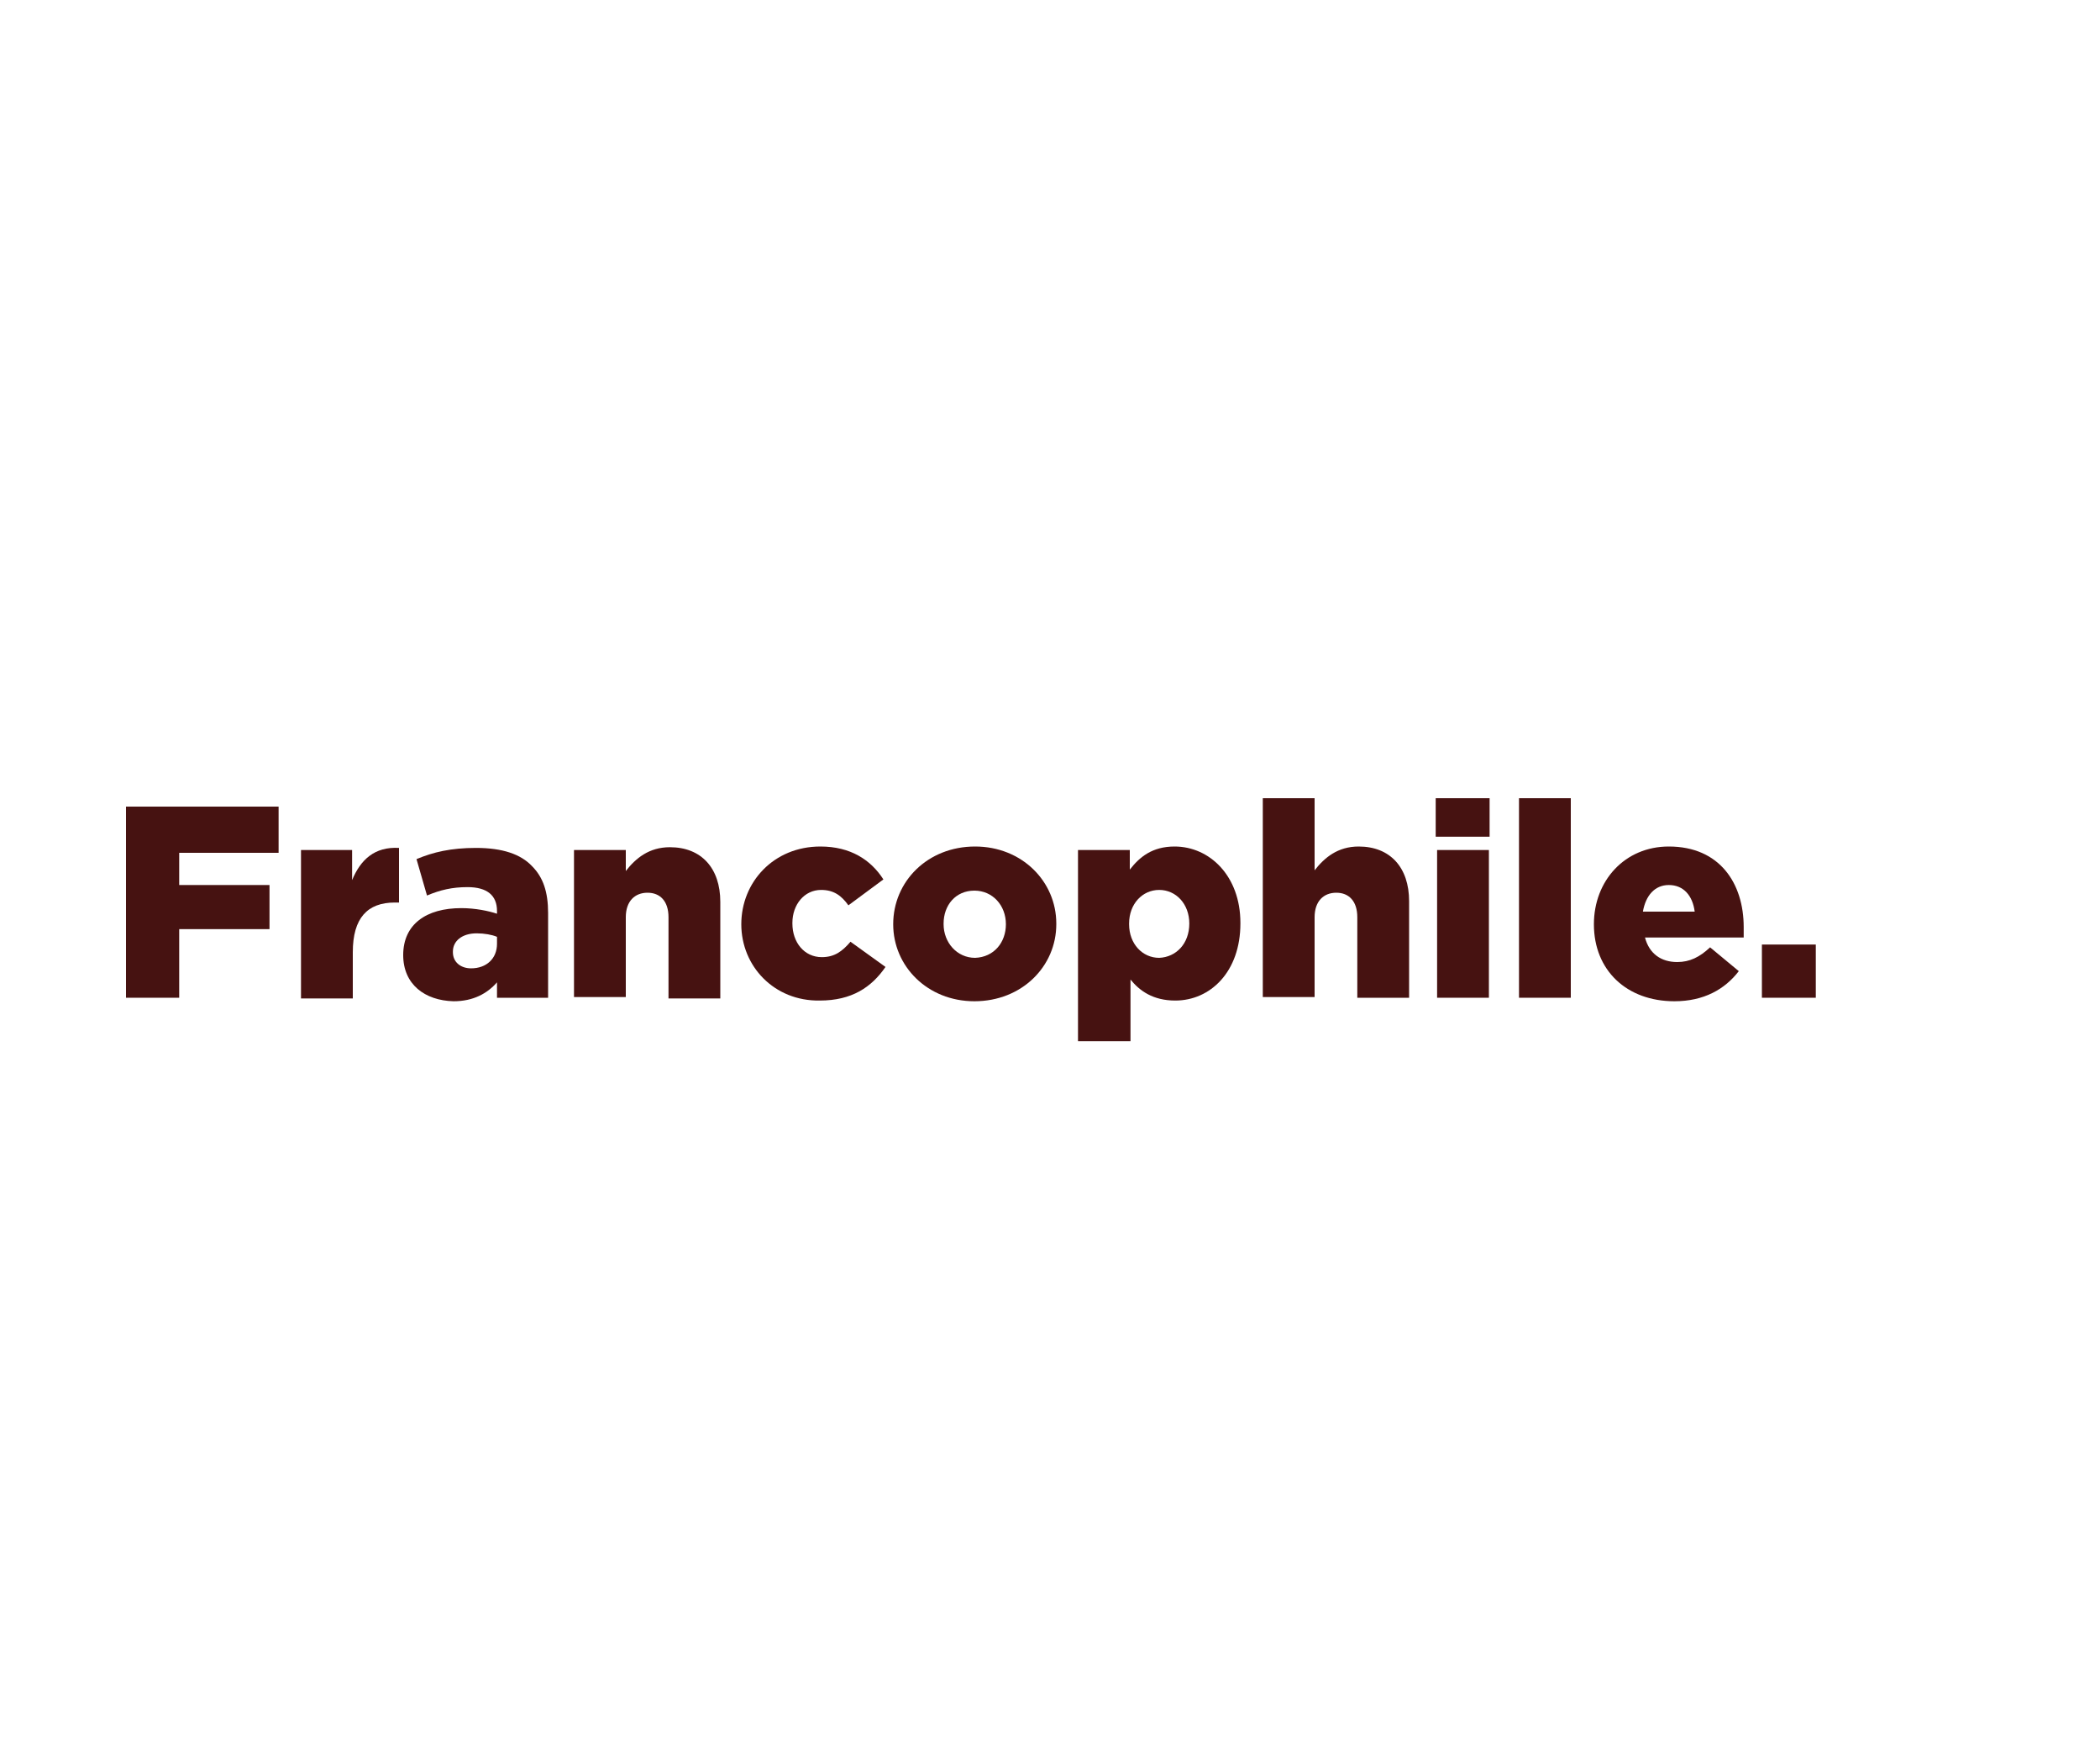
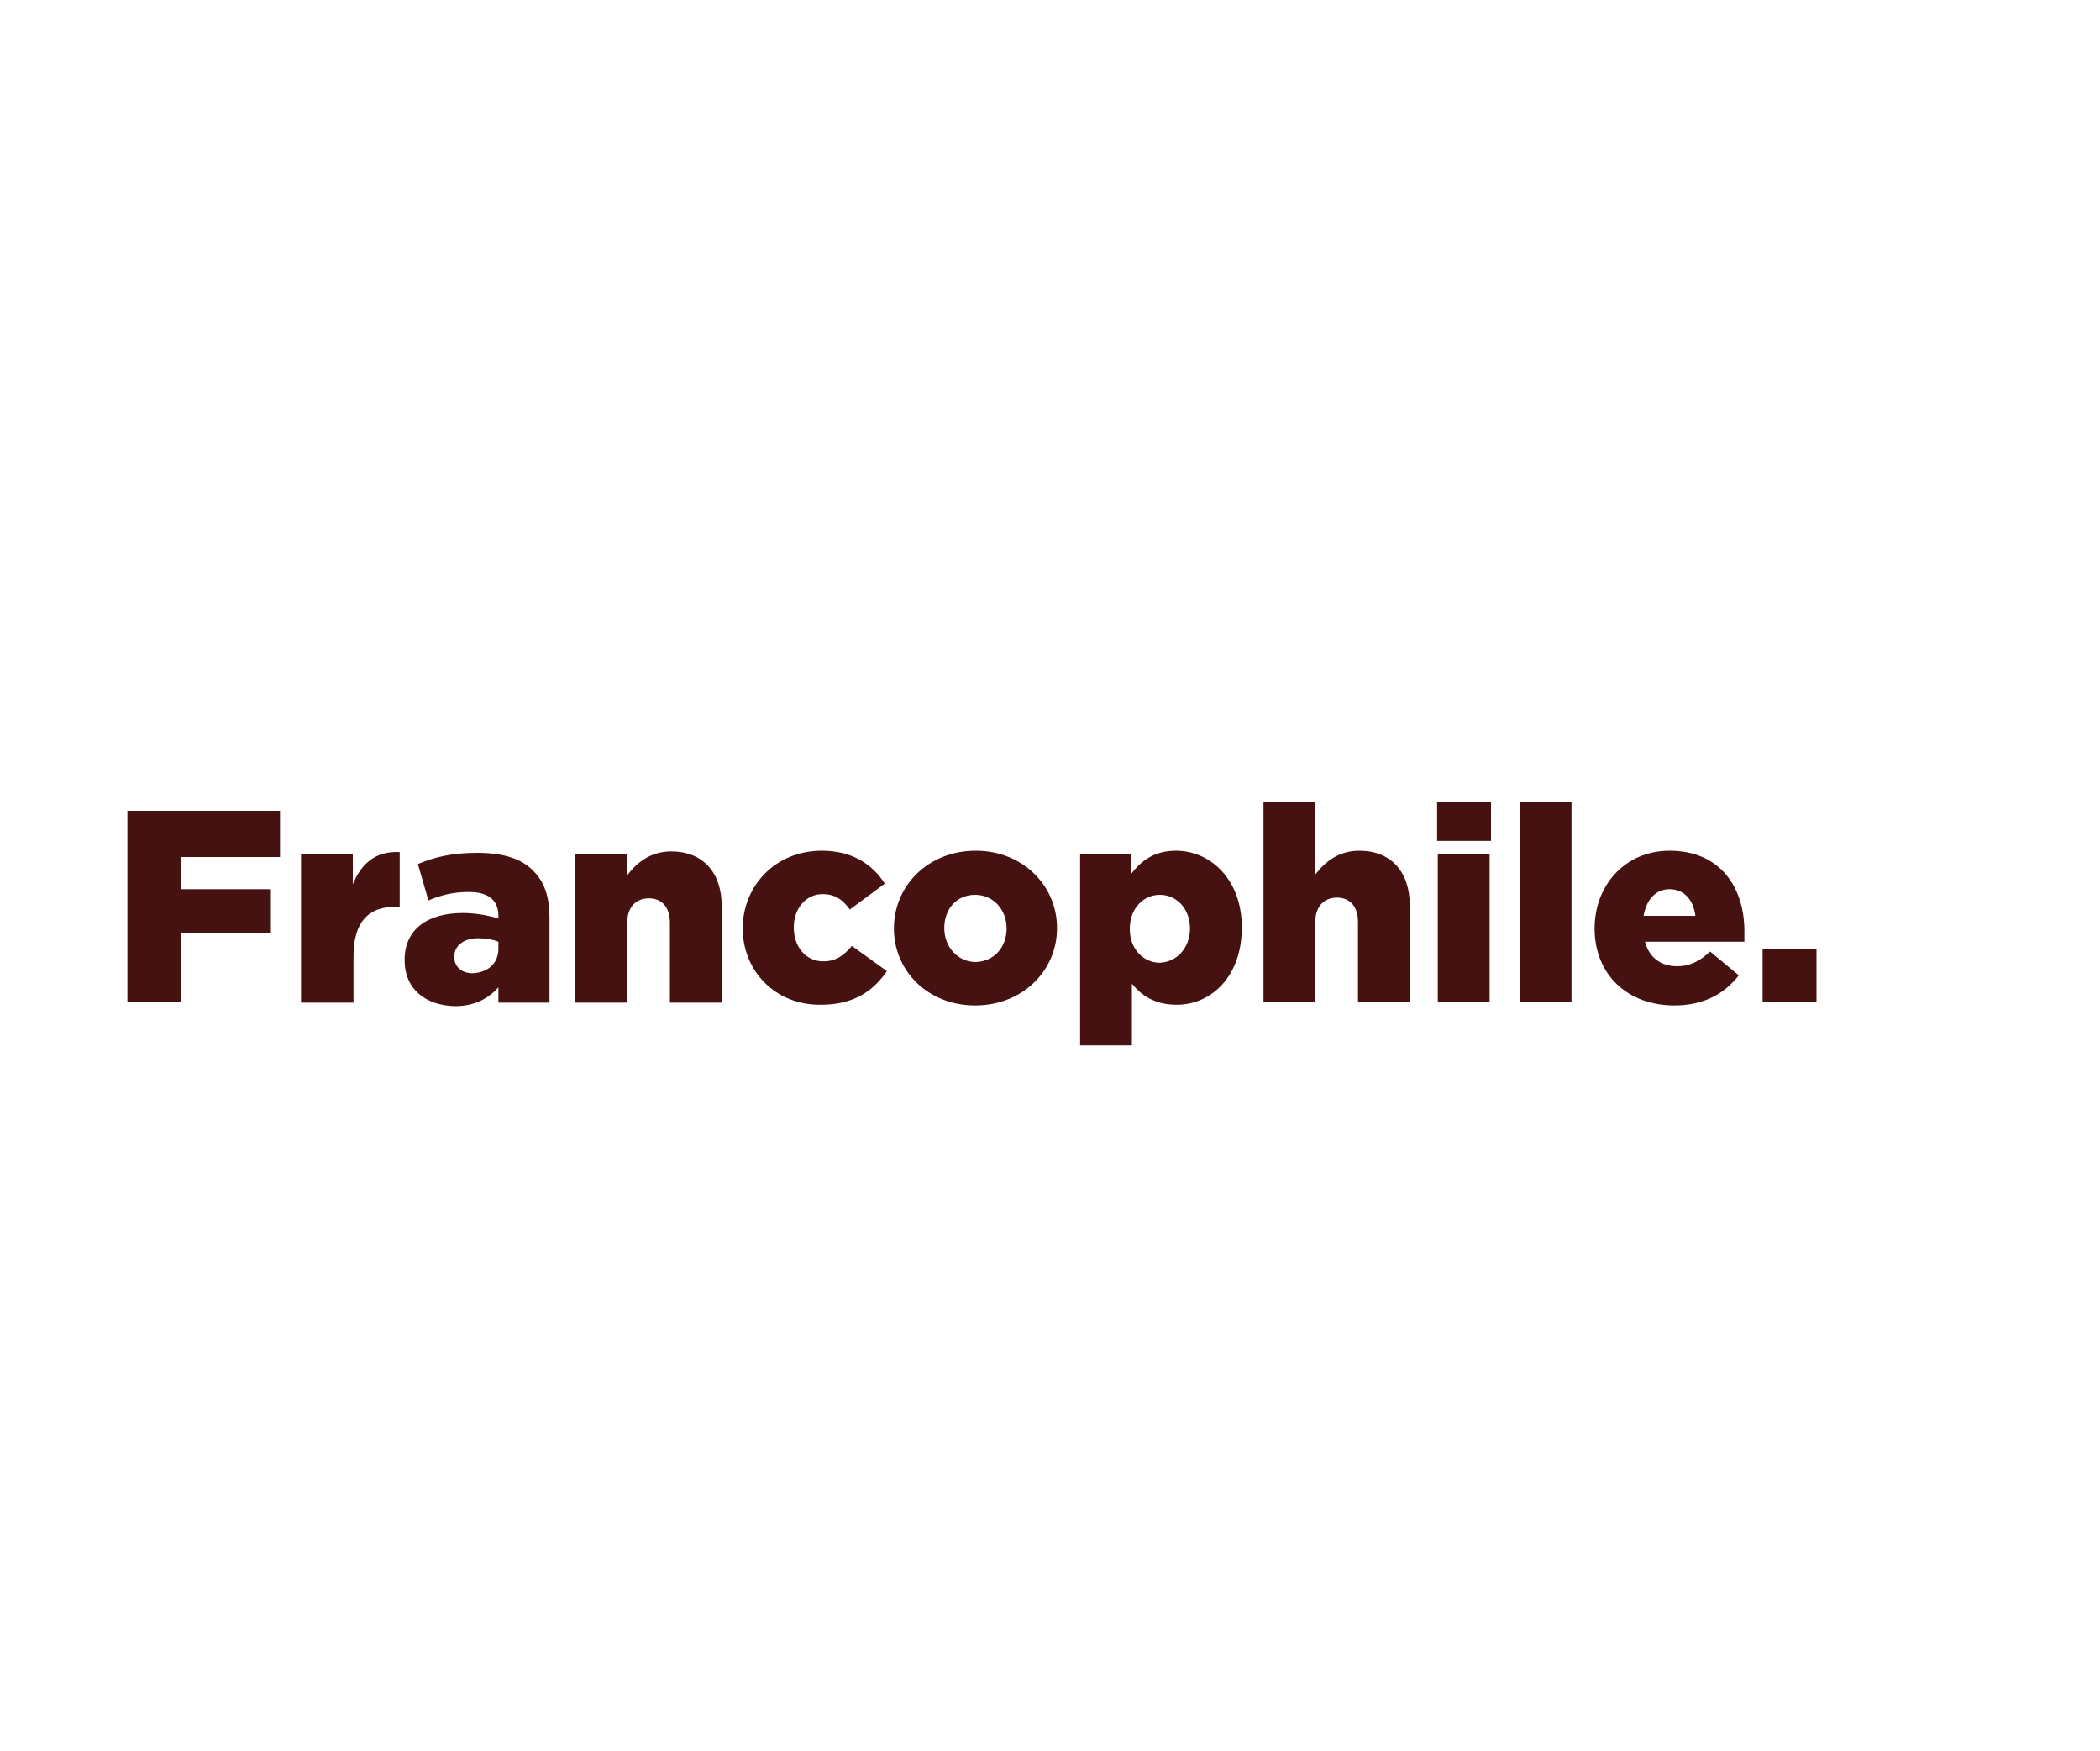
<svg xmlns="http://www.w3.org/2000/svg" version="1.1" id="Layer_1" x="0px" y="0px" viewBox="0 0 300 250" style="enable-background:new 0 0 300 250;" xml:space="preserve">
  <style type="text/css">
	.st0{fill:#461211;}
</style>
  <g>
-     <path class="st0" d="M18,115.2h21.8v6.6H25.6v4.6h12.9v6.3H25.6v9.8H18V115.2z" />
-     <path class="st0" d="M42.9,121.4h7.4v4.3c1.2-2.9,3.2-4.8,6.7-4.6v7.8h-0.6c-3.9,0-6,2.2-6,7.1v6.6h-7.4V121.4z" />
-     <path class="st0" d="M57.6,136.4L57.6,136.4c0-4.4,3.3-6.7,8.3-6.7c2,0,3.9,0.4,5.1,0.8v-0.4c0-2.2-1.4-3.4-4.2-3.4   c-2.2,0-3.9,0.4-5.8,1.2l-1.5-5.2c2.4-1,4.9-1.6,8.5-1.6c3.8,0,6.4,0.9,8,2.6c1.6,1.6,2.3,3.7,2.3,6.7v12.1h-7.3v-2.2   c-1.4,1.6-3.4,2.7-6.2,2.7C60.7,142.9,57.6,140.6,57.6,136.4z M71,134.8v-1c-0.7-0.3-1.8-0.5-2.9-0.5c-2.1,0-3.4,1.1-3.4,2.6v0.1   c0,1.4,1.1,2.3,2.6,2.3C69.5,138.3,71,136.9,71,134.8z" />
-     <path class="st0" d="M82,121.4h7.4v3c1.4-1.8,3.3-3.4,6.3-3.4c4.5,0,7.2,3,7.2,7.8v13.8h-7.4V131c0-2.3-1.2-3.5-3-3.5   c-1.8,0-3.1,1.2-3.1,3.5v11.4H82V121.4z" />
-     <path class="st0" d="M105.9,132L105.9,132c0-6,4.6-11.1,11.3-11.1c4.3,0,7.2,1.9,9,4.7l-5,3.7c-1-1.4-2.1-2.2-3.9-2.2   c-2.4,0-4.1,2.1-4.1,4.7v0.1c0,2.7,1.7,4.8,4.2,4.8c1.8,0,2.9-0.8,4.1-2.2l5,3.6c-2,2.9-4.8,4.8-9.4,4.8   C110.6,143,105.9,138,105.9,132z" />
-     <path class="st0" d="M127.6,132L127.6,132c0-6.1,4.9-11.1,11.7-11.1c6.7,0,11.6,5,11.6,11v0.1c0,6-4.9,11-11.7,11   C132.5,143,127.6,138,127.6,132z M143.7,132L143.7,132c0-2.7-1.9-4.8-4.5-4.8c-2.7,0-4.4,2.1-4.4,4.7v0.1c0,2.6,1.9,4.8,4.5,4.8   C142,136.7,143.7,134.6,143.7,132z" />
-     <path class="st0" d="M154,121.4h7.4v2.8c1.4-1.8,3.2-3.3,6.4-3.3c5,0,9.4,4.2,9.4,10.9v0.1c0,6.9-4.3,11-9.3,11   c-3.2,0-5.1-1.4-6.4-3v8.8H154V121.4z M169.9,131.9L169.9,131.9c0-2.8-1.9-4.8-4.3-4.8c-2.4,0-4.3,2-4.3,4.8v0.1   c0,2.8,1.9,4.8,4.3,4.8C168,136.7,169.9,134.8,169.9,131.9z" />
-     <path class="st0" d="M180.4,114h7.4v10.3c1.4-1.8,3.3-3.4,6.3-3.4c4.5,0,7.2,3,7.2,7.8v13.8h-7.4V131c0-2.3-1.2-3.5-3-3.5   c-1.8,0-3.1,1.2-3.1,3.5v11.4h-7.4V114z" />
-     <path class="st0" d="M205.1,114h7.7v5.5h-7.7V114z M205.3,121.4h7.4v21.1h-7.4V121.4z" />
-     <path class="st0" d="M217,114h7.4v28.5H217V114z" />
-     <path class="st0" d="M227.7,132L227.7,132c0-6.2,4.4-11.1,10.7-11.1c7.3,0,10.7,5.3,10.7,11.5c0,0.5,0,1,0,1.5h-14.1   c0.6,2.3,2.3,3.5,4.6,3.5c1.8,0,3.2-0.7,4.7-2.1l4.1,3.4c-2,2.6-5,4.3-9.2,4.3C232.4,143,227.7,138.6,227.7,132z M242.1,130.2   c-0.3-2.3-1.6-3.8-3.7-3.8c-2,0-3.3,1.5-3.7,3.8H242.1z" />
-     <path class="st0" d="M251.7,134.9h7.7v7.6h-7.7V134.9z" />
+     <path class="st0" d="M18.2,115.8H40v6.6H25.8v4.6h12.9v6.3H25.8v9.8h-7.6V115.8z" />
+     <path class="st0" d="M43,122h7.4v4.3c1.2-2.9,3.2-4.8,6.7-4.6v7.8h-0.6c-3.9,0-6,2.2-6,7.1v6.6H43V122z" />
+     <path class="st0" d="M57.8,137.1L57.8,137.1c0-4.4,3.3-6.7,8.3-6.7c2,0,3.9,0.4,5.1,0.8v-0.4c0-2.2-1.4-3.4-4.2-3.4   c-2.2,0-3.9,0.4-5.8,1.2l-1.5-5.2c2.4-1,4.9-1.6,8.5-1.6c3.8,0,6.4,0.9,8,2.6c1.6,1.6,2.3,3.7,2.3,6.7v12.1h-7.3v-2.2   c-1.4,1.6-3.4,2.7-6.2,2.7C60.8,143.6,57.8,141.3,57.8,137.1z M71.2,135.5v-1c-0.7-0.3-1.8-0.5-2.9-0.5c-2.1,0-3.4,1.1-3.4,2.6v0.1   c0,1.4,1.1,2.3,2.6,2.3C69.7,138.9,71.2,137.6,71.2,135.5z" />
+     <path class="st0" d="M82.2,122h7.4v3c1.4-1.8,3.3-3.4,6.3-3.4c4.5,0,7.2,3,7.2,7.8v13.8h-7.4v-11.4c0-2.3-1.2-3.5-3-3.5   c-1.8,0-3.1,1.2-3.1,3.5v11.4h-7.4V122z" />
+     <path class="st0" d="M106.1,132.6L106.1,132.6c0-6,4.6-11.1,11.3-11.1c4.3,0,7.2,1.9,9,4.7l-5,3.7c-1-1.4-2.1-2.2-3.9-2.2   c-2.4,0-4.1,2.1-4.1,4.7v0.1c0,2.7,1.7,4.8,4.2,4.8c1.8,0,2.9-0.8,4.1-2.2l5,3.6c-2,2.9-4.8,4.8-9.4,4.8   C110.7,143.6,106.1,138.6,106.1,132.6z" />
+     <path class="st0" d="M127.7,132.6L127.7,132.6c0-6.1,4.9-11.1,11.7-11.1c6.7,0,11.6,5,11.6,11v0.1c0,6-4.9,11-11.7,11   C132.6,143.6,127.7,138.7,127.7,132.6z M143.8,132.6L143.8,132.6c0-2.7-1.9-4.8-4.5-4.8c-2.7,0-4.4,2.1-4.4,4.7v0.1   c0,2.6,1.9,4.8,4.5,4.8C142.1,137.3,143.8,135.2,143.8,132.6z" />
+     <path class="st0" d="M154.2,122h7.4v2.8c1.4-1.8,3.2-3.3,6.4-3.3c5,0,9.4,4.2,9.4,10.9v0.1c0,6.9-4.3,11-9.3,11   c-3.2,0-5.1-1.4-6.4-3v8.8h-7.4V122z M170,132.6L170,132.6c0-2.8-1.9-4.8-4.3-4.8c-2.4,0-4.3,2-4.3,4.8v0.1c0,2.8,1.9,4.8,4.3,4.8   C168.1,137.4,170,135.4,170,132.6z" />
+     <path class="st0" d="M180.5,114.6h7.4v10.3c1.4-1.8,3.3-3.4,6.3-3.4c4.5,0,7.2,3,7.2,7.8v13.8H194v-11.4c0-2.3-1.2-3.5-3-3.5   c-1.8,0-3.1,1.2-3.1,3.5v11.4h-7.4V114.6z" />
+     <path class="st0" d="M205.3,114.6h7.7v5.5h-7.7V114.6z M205.4,122h7.4v21.1h-7.4V122z" />
+     <path class="st0" d="M217.1,114.6h7.4v28.5h-7.4V114.6z" />
+     <path class="st0" d="M227.8,132.6L227.8,132.6c0-6.2,4.4-11.1,10.7-11.1c7.3,0,10.7,5.3,10.7,11.5c0,0.5,0,1,0,1.5H235   c0.6,2.3,2.3,3.5,4.6,3.5c1.8,0,3.2-0.7,4.7-2.1l4.1,3.4c-2,2.6-5,4.3-9.2,4.3C232.5,143.6,227.8,139.2,227.8,132.6z M242.2,130.8   c-0.3-2.3-1.6-3.8-3.7-3.8c-2,0-3.3,1.5-3.7,3.8H242.2z" />
+     <path class="st0" d="M251.8,135.5h7.7v7.6h-7.7V135.5z" />
  </g>
</svg>
